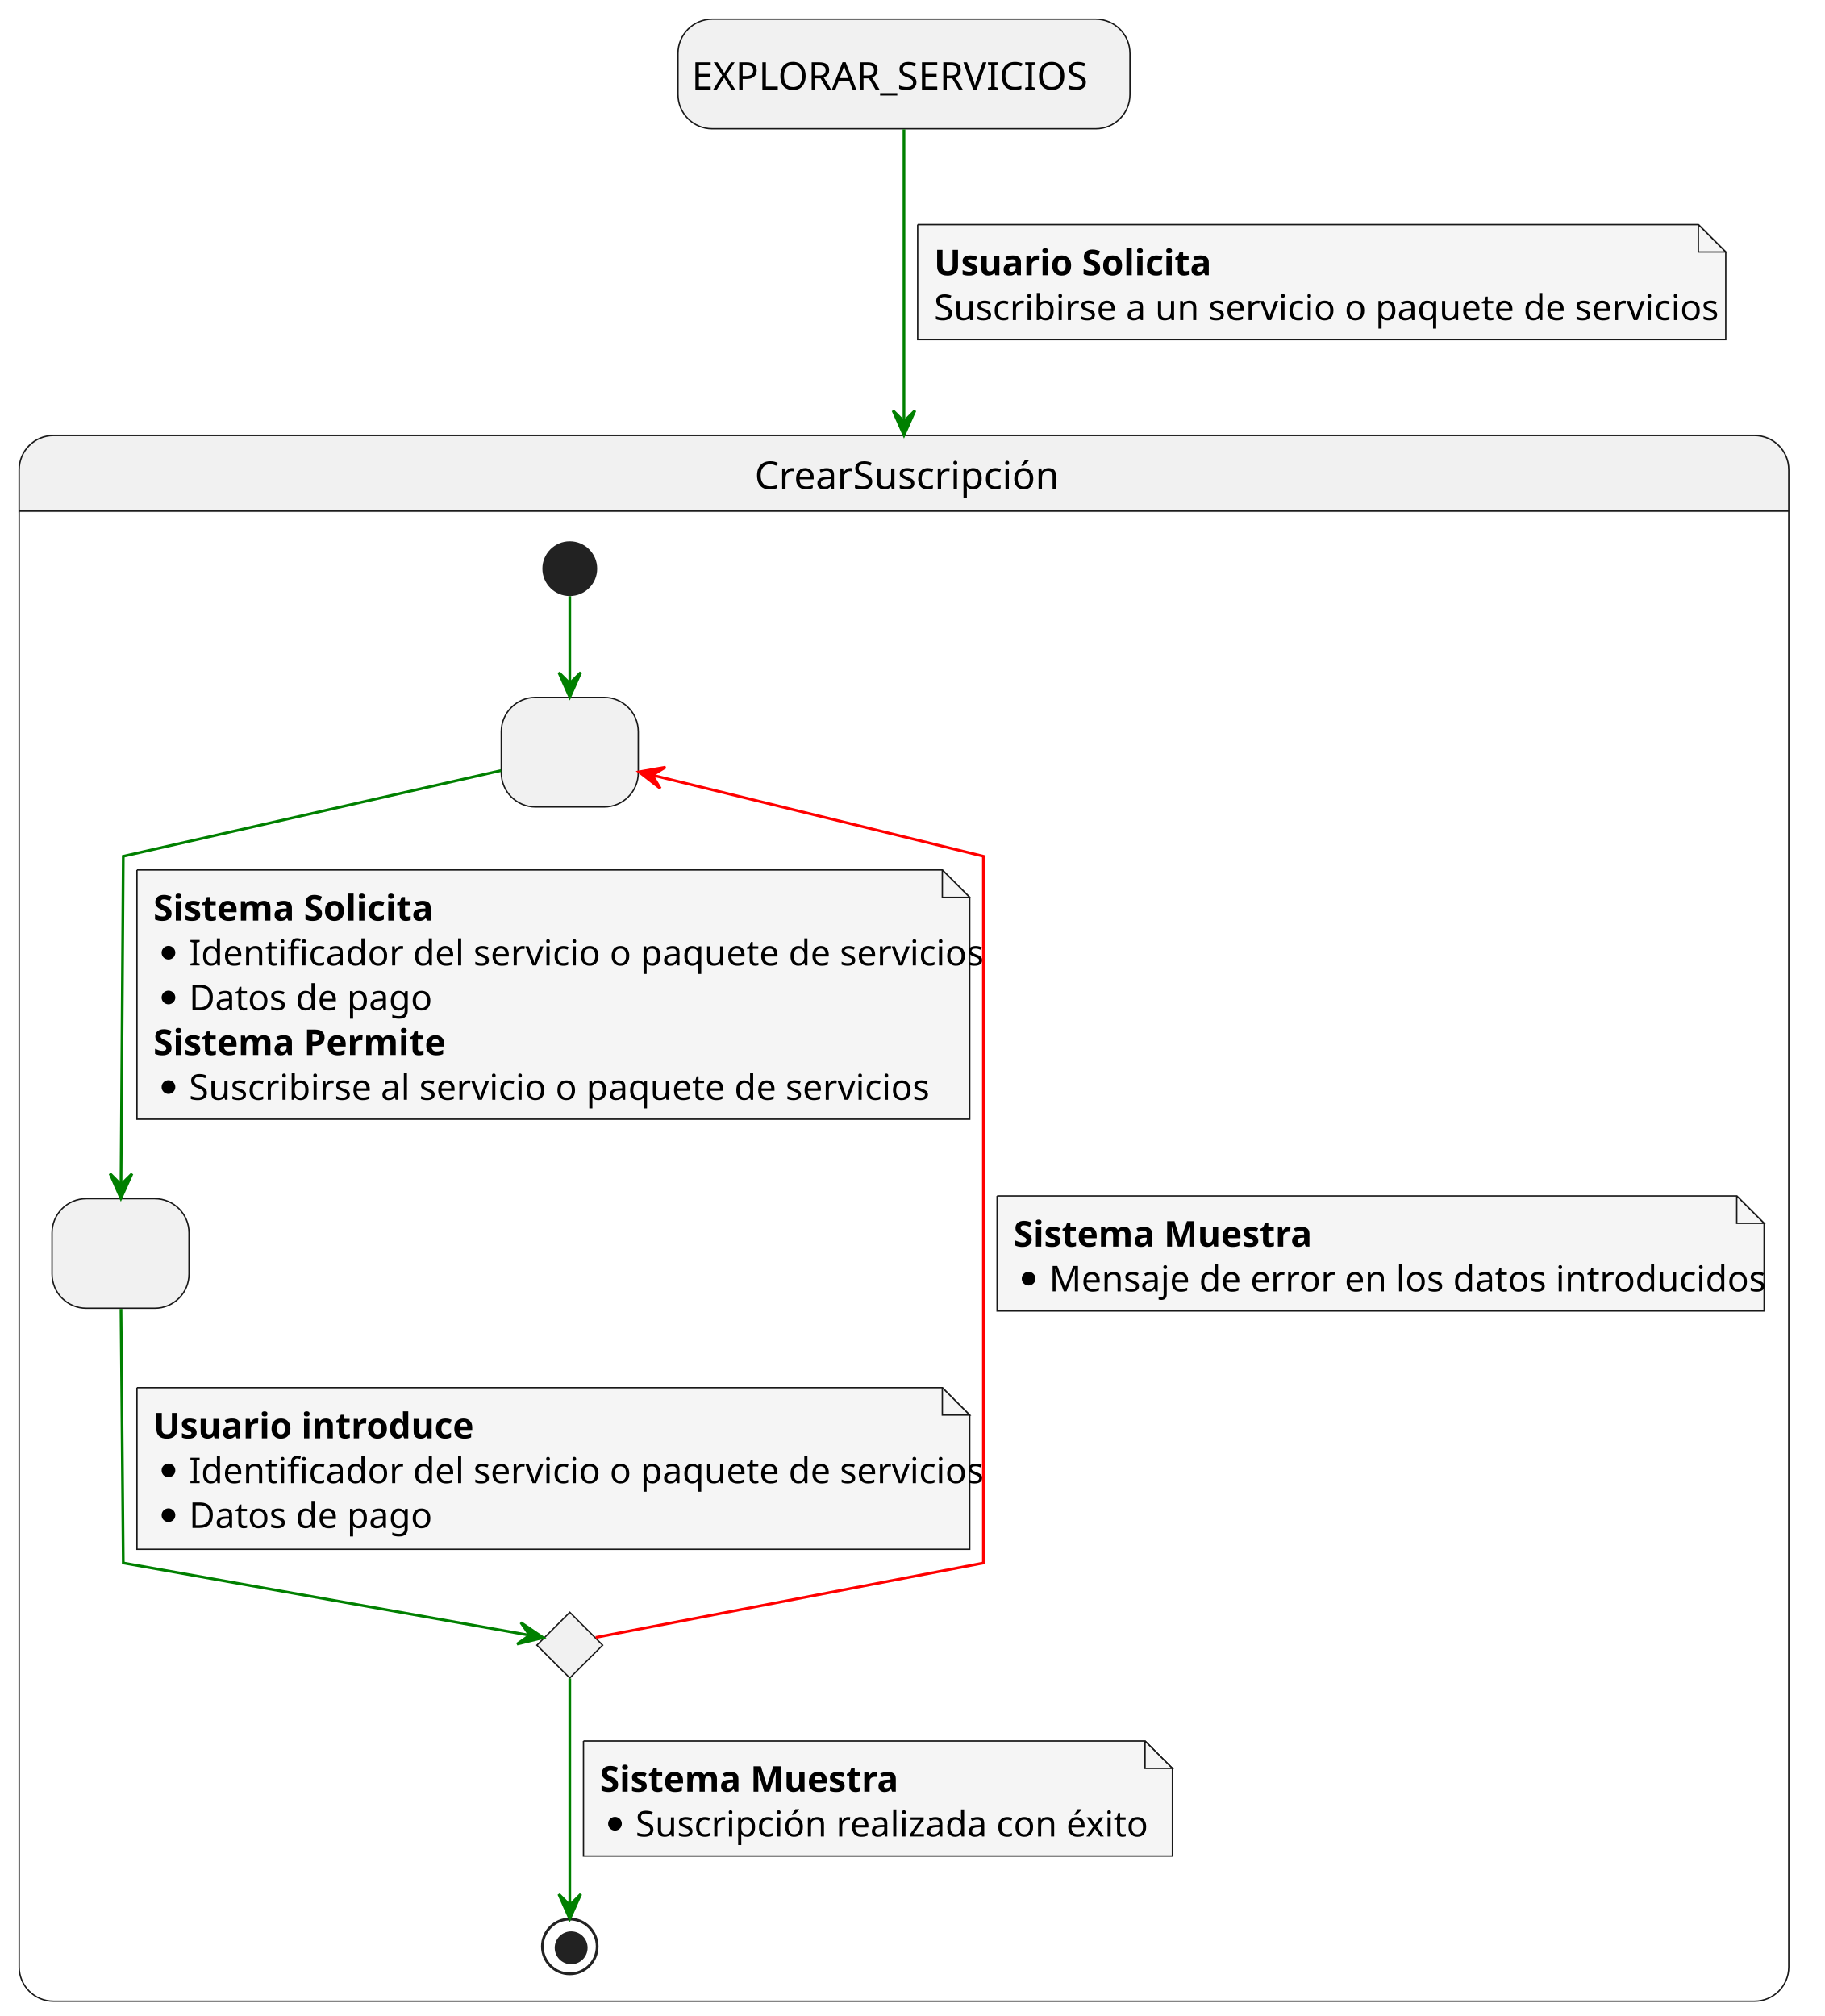
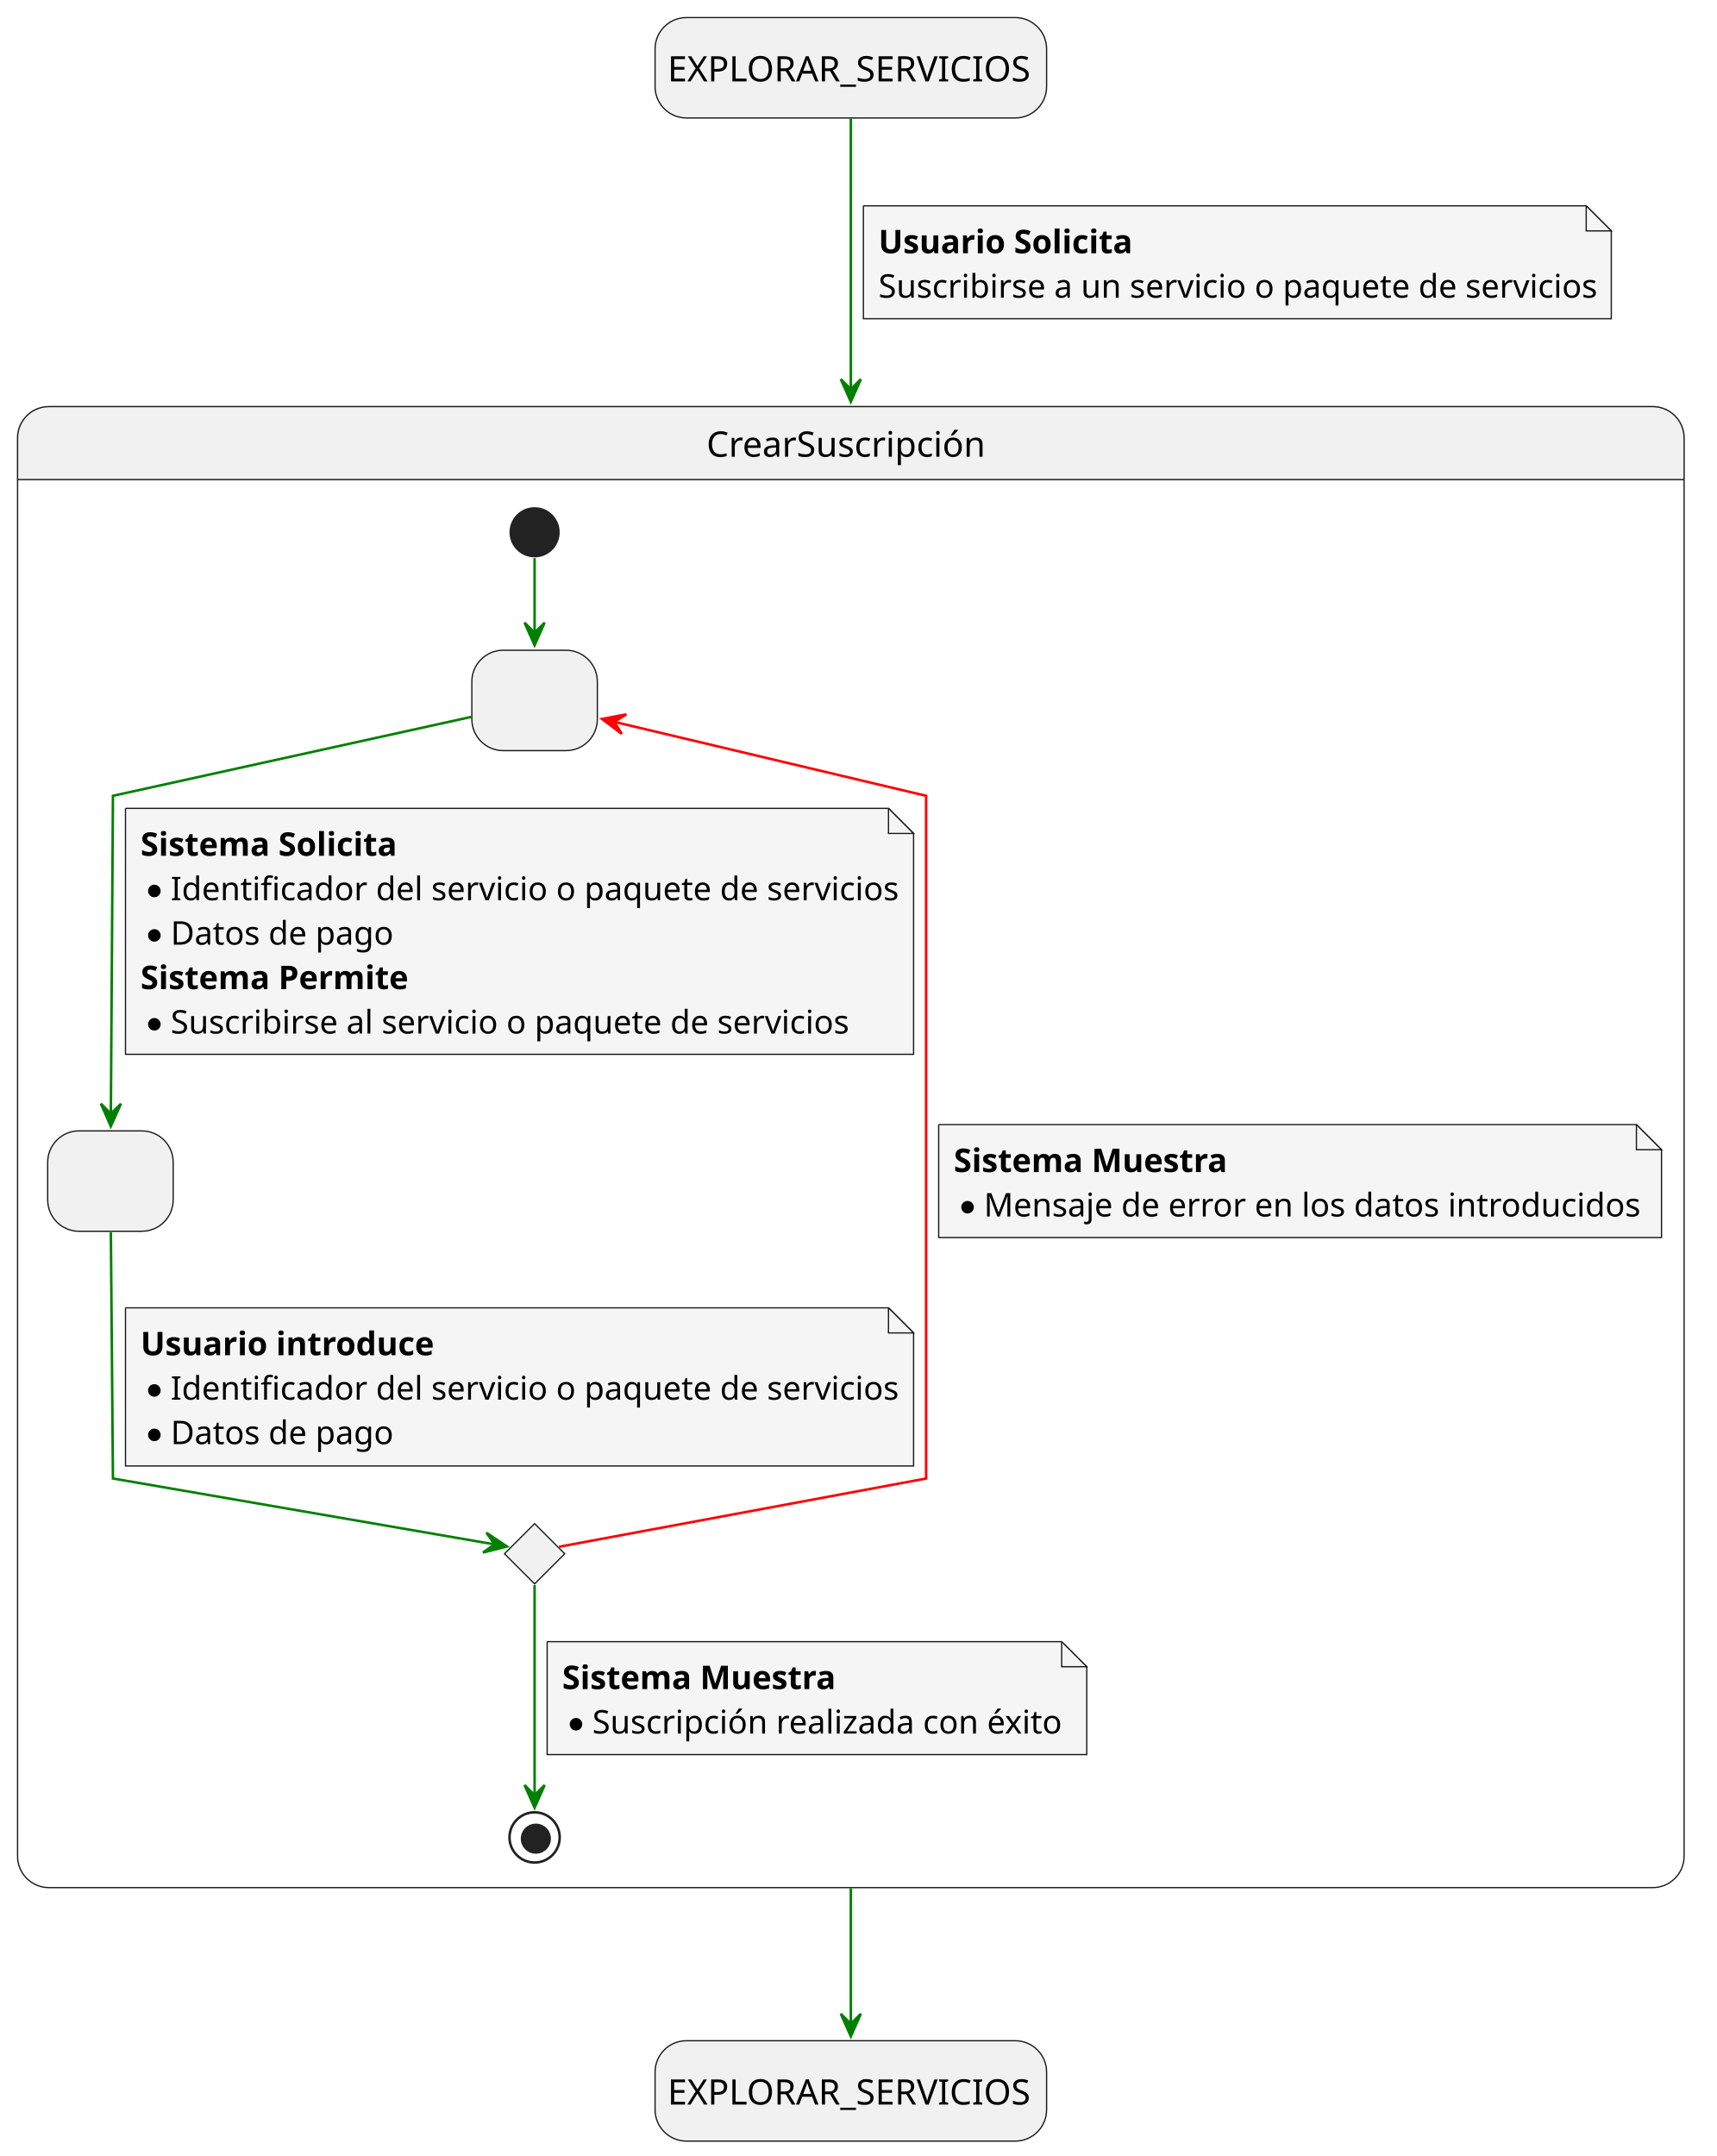
- <svg xmlns="http://www.w3.org/2000/svg" contentStyleType="text/css" height="736px" preserveAspectRatio="none" style="width:666px;height:736px;background:#FFFFFF;" version="1.1" viewBox="0 0 666 736" width="666px" zoomAndPan="magnify">
+ <svg xmlns="http://www.w3.org/2000/svg" contentStyleType="text/css" height="859px" preserveAspectRatio="none" style="width:684px;height:859px;background:#FFFFFF;" version="1.1" viewBox="0 0 684 859" width="684px" zoomAndPan="magnify">
  <defs />
  <g>
-     <rect fill="#F1F1F1" height="40" rx="12.5" ry="12.5" style="stroke:#181818;stroke-width:0.5;" width="165" x="247.5" y="7" />
-     <text fill="#000000" font-family="sans-serif" font-size="14" lengthAdjust="spacing" textLength="155" x="252.5" y="32.728">EXPLORAR_SERVICIOS</text>
-     <path d="M19.5,159 L640.5,159 A12.5,12.5 0 0 1 653,171.5 L653,186.609 L7,186.609 L7,171.5 A12.5,12.5 0 0 1 19.5,159 " fill="#F1F1F1" style="stroke:#F1F1F1;stroke-width:1.0;" />
-     <rect fill="none" height="571.609" rx="12.5" ry="12.5" style="stroke:#181818;stroke-width:0.5;" width="646" x="7" y="159" />
-     <line style="stroke:#181818;stroke-width:0.5;" x1="7" x2="653" y1="186.609" y2="186.609" />
-     <text fill="#000000" font-family="sans-serif" font-size="14" lengthAdjust="spacing" textLength="109" x="275.5" y="178.533">CrearSuscripción</text>
-     <rect fill="#F1F1F1" height="40" rx="12.5" ry="12.5" style="stroke:#181818;stroke-width:0.5;" width="50" x="183" y="254.609" />
-     <text fill="#000000" font-family="sans-serif" font-size="14" lengthAdjust="spacing" textLength="4" x="206" y="280.338"> </text>
-     <rect fill="#F1F1F1" height="40" rx="12.5" ry="12.5" style="stroke:#181818;stroke-width:0.5;" width="50" x="19" y="437.609" />
-     <text fill="#000000" font-family="sans-serif" font-size="14" lengthAdjust="spacing" textLength="4" x="42" y="463.338"> </text>
+     <rect fill="#F1F1F1" height="40" rx="12.5" ry="12.5" style="stroke:#181818;stroke-width:0.5;" width="156" x="261" y="7" />
+     <text fill="#000000" font-family="sans-serif" font-size="14" lengthAdjust="spacing" textLength="146" x="266" y="32.432">EXPLORAR_SERVICIOS</text>
+     <rect fill="#F1F1F1" height="40" rx="12.5" ry="12.5" style="stroke:#181818;stroke-width:0.5;" width="156" x="261" y="813.07" />
+     <text fill="#000000" font-family="sans-serif" font-size="14" lengthAdjust="spacing" textLength="146" x="266" y="838.502">EXPLORAR_SERVICIOS</text>
+     <path d="M19.5,162 L658.5,162 A12.5,12.5 0 0 1 671,174.5 L671,191.068 L7,191.068 L7,174.5 A12.5,12.5 0 0 1 19.5,162 " fill="#F1F1F1" style="stroke:#F1F1F1;stroke-width:1.0;" />
+     <rect fill="none" height="590.068" rx="12.5" ry="12.5" style="stroke:#181818;stroke-width:0.5;" width="664" x="7" y="162" />
+     <line style="stroke:#181818;stroke-width:0.5;" x1="7" x2="671" y1="191.068" y2="191.068" />
+     <text fill="#000000" font-family="sans-serif" font-size="14" lengthAdjust="spacing" textLength="115" x="281.5" y="181.966">CrearSuscripción</text>
+     <rect fill="#F1F1F1" height="40" rx="12.5" ry="12.5" style="stroke:#181818;stroke-width:0.5;" width="50" x="188" y="259.068" />
+     <text fill="#000000" font-family="sans-serif" font-size="14" lengthAdjust="spacing" textLength="4" x="211" y="284.5"> </text>
+     <rect fill="#F1F1F1" height="40" rx="12.5" ry="12.5" style="stroke:#181818;stroke-width:0.5;" width="50" x="19" y="450.568" />
+     <text fill="#000000" font-family="sans-serif" font-size="14" lengthAdjust="spacing" textLength="4" x="42" y="476"> </text>
    <g id="elem_4">
-       <polygon fill="#F1F1F1" points="208,588.609,220,600.609,208,612.609,196,600.609,208,588.609" style="stroke:#181818;stroke-width:0.5;" />
+       <polygon fill="#F1F1F1" points="213,607.068,225,619.068,213,631.068,201,619.068,213,607.068" style="stroke:#181818;stroke-width:0.5;" />
    </g>
-     <ellipse cx="208" cy="207.609" fill="#222222" rx="10" ry="10" style="stroke:none;stroke-width:1.0;" />
-     <ellipse cx="208" cy="710.609" fill="none" rx="10" ry="10" style="stroke:#222222;stroke-width:1.0;" />
-     <ellipse cx="208.5" cy="711.109" fill="#222222" rx="6" ry="6" style="stroke:none;stroke-width:1.0;" />
+     <ellipse cx="213" cy="212.068" fill="#222222" rx="10" ry="10" style="stroke:none;stroke-width:1.0;" />
+     <ellipse cx="213" cy="732.068" fill="none" rx="10" ry="10" style="stroke:#222222;stroke-width:1.0;" />
+     <ellipse cx="213.5" cy="732.568" fill="#222222" rx="6" ry="6" style="stroke:none;stroke-width:1.0;" />
    <g id="link_*start*CrearSuscripción_2">
-       <path d="M208,217.649 C208,225.799 208,238.169 208,249.209 " fill="none" id="*start*CrearSuscripción-to-2" style="stroke:#008000;stroke-width:1.0;" />
-       <polygon fill="#008000" points="208,254.499,212,245.499,208,249.499,204,245.499,208,254.499" style="stroke:#008000;stroke-width:1.0;" />
+       <path d="M213,222.378 C213,230.168 213,241.668 213,252.198 " fill="none" id="*start*CrearSuscripción-to-2" style="stroke:#008000;stroke-width:1.0;" />
+       <polygon fill="#008000" points="213,257.078,217,248.078,213,252.078,209,248.078,213,257.078" style="stroke:#008000;stroke-width:1.0;" />
    </g>
    <g id="link_2_3">
-       <path d="M182.89,281.309 C137.17,291.689 45,312.609 45,312.609 C45,312.609 44.45,391.429 44.17,432.439 " fill="none" id="2-to-3" style="stroke:#008000;stroke-width:1.0;" />
-       <polygon fill="#008000" points="44.13,437.489,48.181,428.512,44.159,432.49,40.181,428.467,44.13,437.489" style="stroke:#008000;stroke-width:1.0;" />
-       <path d="M50,317.609 L50,408.609 L354,408.609 L354,327.609 L344,317.609 L50,317.609 " fill="#F5F5F5" style="stroke:#181818;stroke-width:0.5;" />
-       <path d="M344,317.609 L344,327.609 L354,327.609 L344,317.609 " fill="#F5F5F5" style="stroke:#181818;stroke-width:0.5;" />
-       <text fill="#000000" font-family="sans-serif" font-size="13" font-weight="bold" lengthAdjust="spacing" textLength="103" x="56" y="336.104">Sistema Solicita</text>
-       <ellipse cx="61.5" cy="347.812" fill="#000000" rx="2.5" ry="2.5" style="stroke:#000000;stroke-width:0.0;" />
-       <text fill="#000000" font-family="sans-serif" font-size="13" lengthAdjust="spacing" textLength="270" x="69" y="352.456">Identificador del servicio o paquete de servicios</text>
-       <ellipse cx="61.5" cy="364.164" fill="#000000" rx="2.5" ry="2.5" style="stroke:#000000;stroke-width:0.0;" />
-       <text fill="#000000" font-family="sans-serif" font-size="13" lengthAdjust="spacing" textLength="84" x="69" y="368.808">Datos de pago</text>
-       <text fill="#000000" font-family="sans-serif" font-size="13" font-weight="bold" lengthAdjust="spacing" textLength="105" x="56" y="385.159">Sistema Permite</text>
-       <ellipse cx="61.5" cy="396.867" fill="#000000" rx="2.5" ry="2.5" style="stroke:#000000;stroke-width:0.0;" />
-       <text fill="#000000" font-family="sans-serif" font-size="13" lengthAdjust="spacing" textLength="259" x="69" y="401.511">Suscribirse al servicio o paquete de servicios</text>
+       <path d="M187.85,285.608 C140.98,295.928 45,317.068 45,317.068 C45,317.068 44.45,400.438 44.17,443.898 " fill="none" id="2-to-3" style="stroke:#008000;stroke-width:1.0;" />
+       <polygon fill="#008000" points="44.14,448.738,48.191,439.761,44.169,443.738,40.191,439.715,44.14,448.738" style="stroke:#008000;stroke-width:1.0;" />
+       <path d="M50,322.068 L50,420.068 L364,420.068 L364,332.068 L354,322.068 L50,322.068 " fill="#F5F5F5" style="stroke:#181818;stroke-width:0.5;" />
+       <path d="M354,322.068 L354,332.068 L364,332.068 L354,322.068 " fill="#F5F5F5" style="stroke:#181818;stroke-width:0.5;" />
+       <text fill="#000000" font-family="sans-serif" font-size="13" font-weight="bold" lengthAdjust="spacing" textLength="103" x="56" y="340.965">Sistema Solicita</text>
+       <ellipse cx="61.5" cy="354.98" fill="#000000" rx="2.5" ry="2.5" style="stroke:#000000;stroke-width:0.0;" />
+       <text fill="#000000" font-family="sans-serif" font-size="13" lengthAdjust="spacing" textLength="281" x="68" y="358.671">Identificador del servicio o paquete de servicios</text>
+       <ellipse cx="61.5" cy="372.686" fill="#000000" rx="2.5" ry="2.5" style="stroke:#000000;stroke-width:0.0;" />
+       <text fill="#000000" font-family="sans-serif" font-size="13" lengthAdjust="spacing" textLength="87" x="68" y="376.377">Datos de pago</text>
+       <text fill="#000000" font-family="sans-serif" font-size="13" font-weight="bold" lengthAdjust="spacing" textLength="108" x="56" y="394.083">Sistema Permite</text>
+       <ellipse cx="61.5" cy="408.098" fill="#000000" rx="2.5" ry="2.5" style="stroke:#000000;stroke-width:0.0;" />
+       <text fill="#000000" font-family="sans-serif" font-size="13" lengthAdjust="spacing" textLength="261" x="68" y="411.789">Suscribirse al servicio o paquete de servicios</text>
    </g>
    <g id="link_3_4">
-       <path d="M44.17,477.859 C44.46,509.889 45,570.609 45,570.609 C45,570.609 153.26,589.869 193.32,596.999 " fill="none" id="3-to-4" style="stroke:#008000;stroke-width:1.0;" />
-       <polygon fill="#008000" points="198.29,597.879,190.139,592.351,193.369,596.995,188.724,600.224,198.29,597.879" style="stroke:#008000;stroke-width:1.0;" />
-       <path d="M50,506.609 L50,565.609 L354,565.609 L354,516.609 L344,506.609 L50,506.609 " fill="#F5F5F5" style="stroke:#181818;stroke-width:0.5;" />
-       <path d="M344,506.609 L344,516.609 L354,516.609 L344,506.609 " fill="#F5F5F5" style="stroke:#181818;stroke-width:0.5;" />
-       <text fill="#000000" font-family="sans-serif" font-size="13" font-weight="bold" lengthAdjust="spacing" textLength="112" x="56" y="525.105">Usuario introduce</text>
-       <ellipse cx="61.5" cy="536.812" fill="#000000" rx="2.5" ry="2.5" style="stroke:#000000;stroke-width:0.0;" />
-       <text fill="#000000" font-family="sans-serif" font-size="13" lengthAdjust="spacing" textLength="270" x="69" y="541.456">Identificador del servicio o paquete de servicios</text>
-       <ellipse cx="61.5" cy="553.164" fill="#000000" rx="2.5" ry="2.5" style="stroke:#000000;stroke-width:0.0;" />
-       <text fill="#000000" font-family="sans-serif" font-size="13" lengthAdjust="spacing" textLength="84" x="69" y="557.808">Datos de pago</text>
+       <path d="M44.17,490.968 C44.45,524.348 45,589.068 45,589.068 C45,589.068 155.32,608.108 197.17,615.338 " fill="none" id="3-to-4" style="stroke:#008000;stroke-width:1.0;" />
+       <polygon fill="#008000" points="201.99,616.168,193.811,610.681,197.064,615.309,192.437,618.562,201.99,616.168" style="stroke:#008000;stroke-width:1.0;" />
+       <path d="M50,521.068 L50,584.068 L364,584.068 L364,531.068 L354,521.068 L50,521.068 " fill="#F5F5F5" style="stroke:#181818;stroke-width:0.5;" />
+       <path d="M354,521.068 L354,531.068 L364,531.068 L354,521.068 " fill="#F5F5F5" style="stroke:#181818;stroke-width:0.5;" />
+       <text fill="#000000" font-family="sans-serif" font-size="13" font-weight="bold" lengthAdjust="spacing" textLength="119" x="56" y="539.965">Usuario introduce</text>
+       <ellipse cx="61.5" cy="553.98" fill="#000000" rx="2.5" ry="2.5" style="stroke:#000000;stroke-width:0.0;" />
+       <text fill="#000000" font-family="sans-serif" font-size="13" lengthAdjust="spacing" textLength="281" x="68" y="557.671">Identificador del servicio o paquete de servicios</text>
+       <ellipse cx="61.5" cy="571.686" fill="#000000" rx="2.5" ry="2.5" style="stroke:#000000;stroke-width:0.0;" />
+       <text fill="#000000" font-family="sans-serif" font-size="13" lengthAdjust="spacing" textLength="87" x="68" y="575.377">Datos de pago</text>
    </g>
    <g id="link_4_*end*CrearSuscripción">
-       <path d="M208,612.759 C208,632.539 208,673.699 208,695.449 " fill="none" id="4-to-*end*CrearSuscripción" style="stroke:#008000;stroke-width:1.0;" />
-       <polygon fill="#008000" points="208,700.529,212,691.529,208,695.529,204,691.529,208,700.529" style="stroke:#008000;stroke-width:1.0;" />
-       <path d="M213,635.609 L213,677.609 L428,677.609 L428,645.609 L418,635.609 L213,635.609 " fill="#F5F5F5" style="stroke:#181818;stroke-width:0.5;" />
-       <path d="M418,635.609 L418,645.609 L428,645.609 L418,635.609 " fill="#F5F5F5" style="stroke:#181818;stroke-width:0.5;" />
-       <text fill="#000000" font-family="sans-serif" font-size="13" font-weight="bold" lengthAdjust="spacing" textLength="105" x="219" y="654.105">Sistema Muestra</text>
-       <ellipse cx="224.5" cy="665.812" fill="#000000" rx="2.5" ry="2.5" style="stroke:#000000;stroke-width:0.0;" />
-       <text fill="#000000" font-family="sans-serif" font-size="13" lengthAdjust="spacing" textLength="181" x="232" y="670.456">Suscripción realizada con éxito</text>
+       <path d="M213,631.528 C213,651.508 213,692.738 213,715.358 " fill="none" id="4-to-*end*CrearSuscripción" style="stroke:#008000;stroke-width:1.0;" />
+       <polygon fill="#008000" points="213,720.228,217,711.228,213,715.228,209,711.228,213,720.228" style="stroke:#008000;stroke-width:1.0;" />
+       <path d="M218,654.068 L218,699.068 L433,699.068 L433,664.068 L423,654.068 L218,654.068 " fill="#F5F5F5" style="stroke:#181818;stroke-width:0.5;" />
+       <path d="M423,654.068 L423,664.068 L433,664.068 L423,654.068 " fill="#F5F5F5" style="stroke:#181818;stroke-width:0.5;" />
+       <text fill="#000000" font-family="sans-serif" font-size="13" font-weight="bold" lengthAdjust="spacing" textLength="110" x="224" y="672.965">Sistema Muestra</text>
+       <ellipse cx="229.5" cy="686.98" fill="#000000" rx="2.5" ry="2.5" style="stroke:#000000;stroke-width:0.0;" />
+       <text fill="#000000" font-family="sans-serif" font-size="13" lengthAdjust="spacing" textLength="182" x="236" y="690.671">Suscripción realizada con éxito</text>
    </g>
    <g id="link_4_2">
-       <path d="M217.45,597.799 C250.5,591.449 359,570.609 359,570.609 C359,570.609 359,312.609 359,312.609 C359,312.609 282.29,293.809 238.22,283.009 " fill="none" id="4-to-2" style="stroke:#FF0000;stroke-width:1.0;" />
-       <polygon fill="#FF0000" points="233.27,281.799,241.048,287.841,238.124,282.999,242.967,280.075,233.27,281.799" style="stroke:#FF0000;stroke-width:1.0;" />
-       <path d="M364,436.609 L364,478.609 L644,478.609 L644,446.609 L634,436.609 L364,436.609 " fill="#F5F5F5" style="stroke:#181818;stroke-width:0.5;" />
-       <path d="M634,436.609 L634,446.609 L644,446.609 L634,436.609 " fill="#F5F5F5" style="stroke:#181818;stroke-width:0.5;" />
-       <text fill="#000000" font-family="sans-serif" font-size="13" font-weight="bold" lengthAdjust="spacing" textLength="105" x="370" y="455.104">Sistema Muestra</text>
-       <ellipse cx="375.5" cy="466.812" fill="#000000" rx="2.5" ry="2.5" style="stroke:#000000;stroke-width:0.0;" />
-       <text fill="#000000" font-family="sans-serif" font-size="13" lengthAdjust="spacing" textLength="246" x="383" y="471.456">Mensaje de error en los datos introducidos</text>
+       <path d="M222.76,616.258 C256.91,609.908 369,589.068 369,589.068 C369,589.068 369,317.068 369,317.068 C369,317.068 290.2,298.378 244.61,287.568 " fill="none" id="4-to-2" style="stroke:#FF0000;stroke-width:1.0;" />
+       <polygon fill="#FF0000" points="239.88,286.448,247.725,292.403,244.747,287.593,249.557,284.616,239.88,286.448" style="stroke:#FF0000;stroke-width:1.0;" />
+       <path d="M374,448.068 L374,493.068 L662,493.068 L662,458.068 L652,448.068 L374,448.068 " fill="#F5F5F5" style="stroke:#181818;stroke-width:0.5;" />
+       <path d="M652,448.068 L652,458.068 L662,458.068 L652,448.068 " fill="#F5F5F5" style="stroke:#181818;stroke-width:0.5;" />
+       <text fill="#000000" font-family="sans-serif" font-size="13" font-weight="bold" lengthAdjust="spacing" textLength="110" x="380" y="466.965">Sistema Muestra</text>
+       <ellipse cx="385.5" cy="480.98" fill="#000000" rx="2.5" ry="2.5" style="stroke:#000000;stroke-width:0.0;" />
+       <text fill="#000000" font-family="sans-serif" font-size="13" lengthAdjust="spacing" textLength="255" x="392" y="484.671">Mensaje de error en los datos introducidos</text>
    </g>
    <g id="link_startState_CrearSuscripción">
-       <path d="M330,47.23 C330,69.31 330,108.37 330,153.64 " fill="none" id="startState-to-CrearSuscripción" style="stroke:#008000;stroke-width:1.0;" />
-       <polygon fill="#008000" points="330,158.9,334,149.9,330,153.9,326,149.9,330,158.9" style="stroke:#008000;stroke-width:1.0;" />
-       <path d="M335,82 L335,124 L630,124 L630,92 L620,82 L335,82 " fill="#F5F5F5" style="stroke:#181818;stroke-width:0.5;" />
-       <path d="M620,82 L620,92 L630,92 L620,82 " fill="#F5F5F5" style="stroke:#181818;stroke-width:0.5;" />
-       <text fill="#000000" font-family="sans-serif" font-size="13" font-weight="bold" lengthAdjust="spacing" textLength="100" x="341" y="100.495">Usuario Solicita</text>
-       <text fill="#000000" font-family="sans-serif" font-size="13" lengthAdjust="spacing" textLength="274" x="341" y="116.847">Suscribirse a un servicio o paquete de servicios</text>
+       <path d="M339,47.23 C339,69.53 339,109.2 339,155.33 " fill="none" id="startState-to-CrearSuscripción" style="stroke:#008000;stroke-width:1.0;" />
+       <polygon fill="#008000" points="339,160.07,343,151.07,339,155.07,335,151.07,339,160.07" style="stroke:#008000;stroke-width:1.0;" />
+       <path d="M344,82 L344,127 L642,127 L642,92 L632,82 L344,82 " fill="#F5F5F5" style="stroke:#181818;stroke-width:0.5;" />
+       <path d="M632,82 L632,92 L642,92 L632,82 " fill="#F5F5F5" style="stroke:#181818;stroke-width:0.5;" />
+       <text fill="#000000" font-family="sans-serif" font-size="13" font-weight="bold" lengthAdjust="spacing" textLength="102" x="350" y="100.897">Usuario Solicita</text>
+       <text fill="#000000" font-family="sans-serif" font-size="13" lengthAdjust="spacing" textLength="277" x="350" y="118.603">Suscribirse a un servicio o paquete de servicios</text>
+     </g>
+     <g id="link_CrearSuscripción_endState">
+       <path d="M339,752.29 C339,773.88 339,792.58 339,806.45 " fill="none" id="CrearSuscripción-to-endState" style="stroke:#008000;stroke-width:1.0;" />
+       <polygon fill="#008000" points="339,811.34,343,802.34,339,806.34,335,802.34,339,811.34" style="stroke:#008000;stroke-width:1.0;" />
    </g>
  </g>
</svg>
